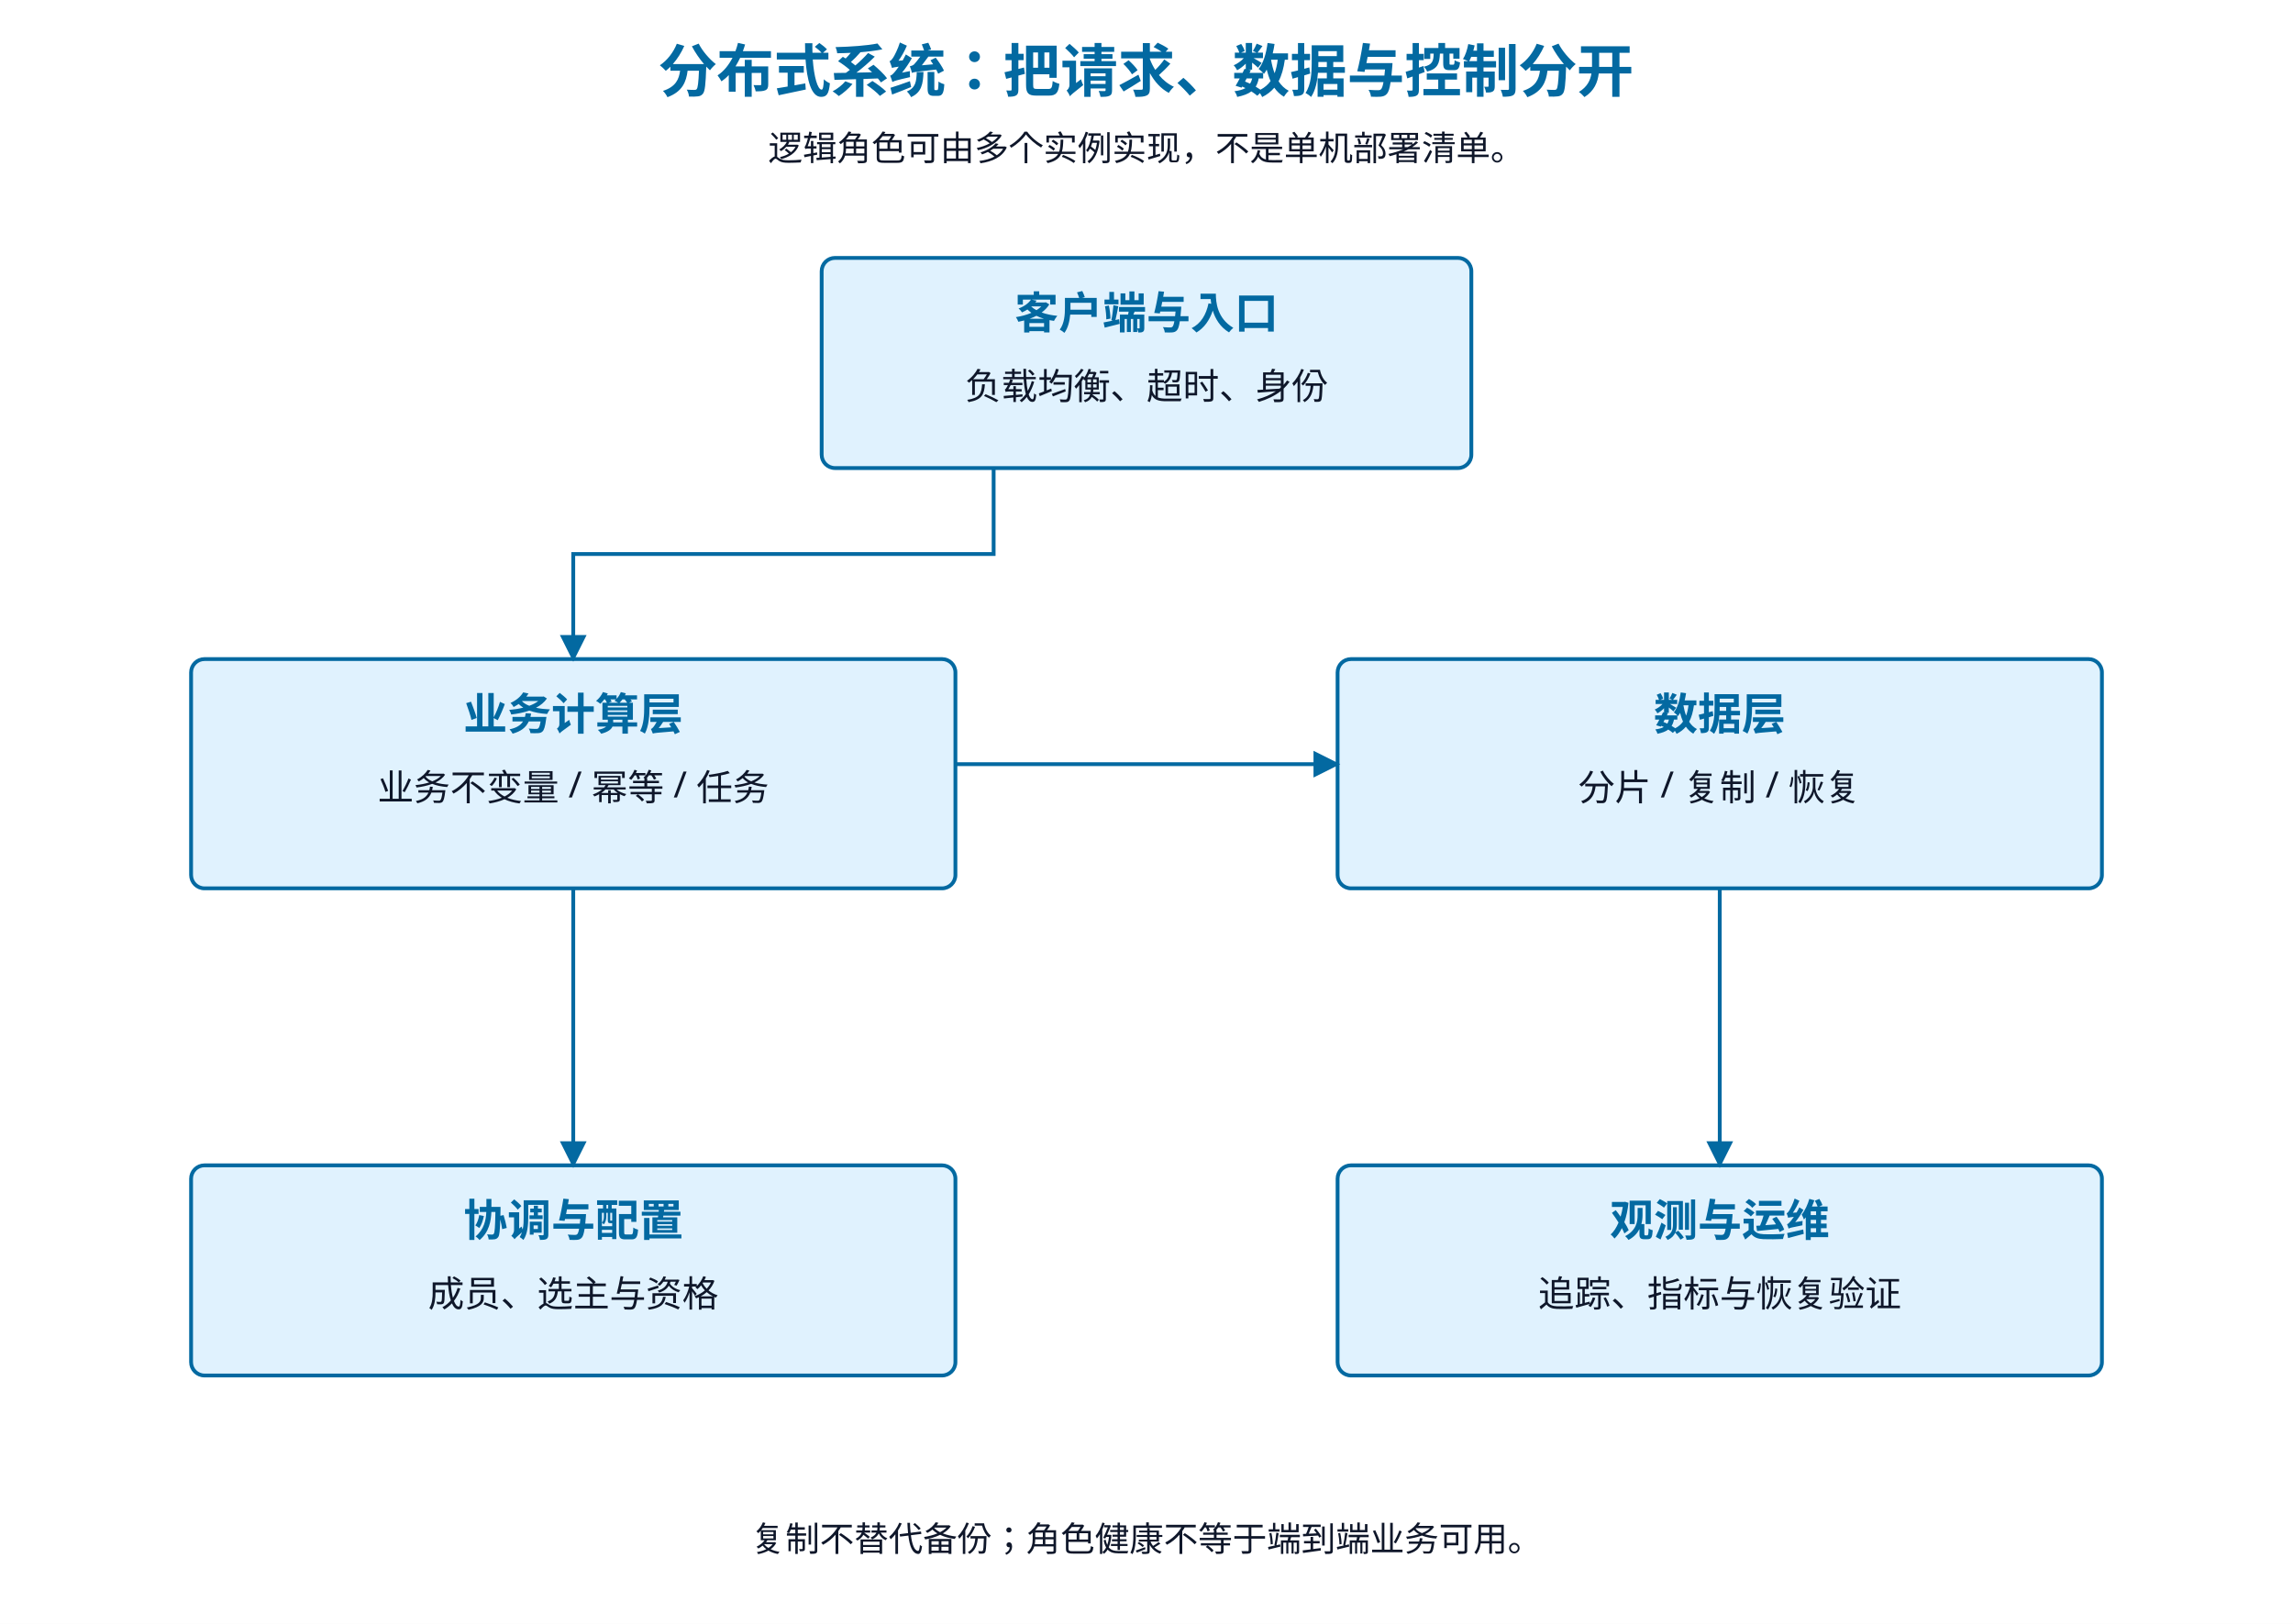
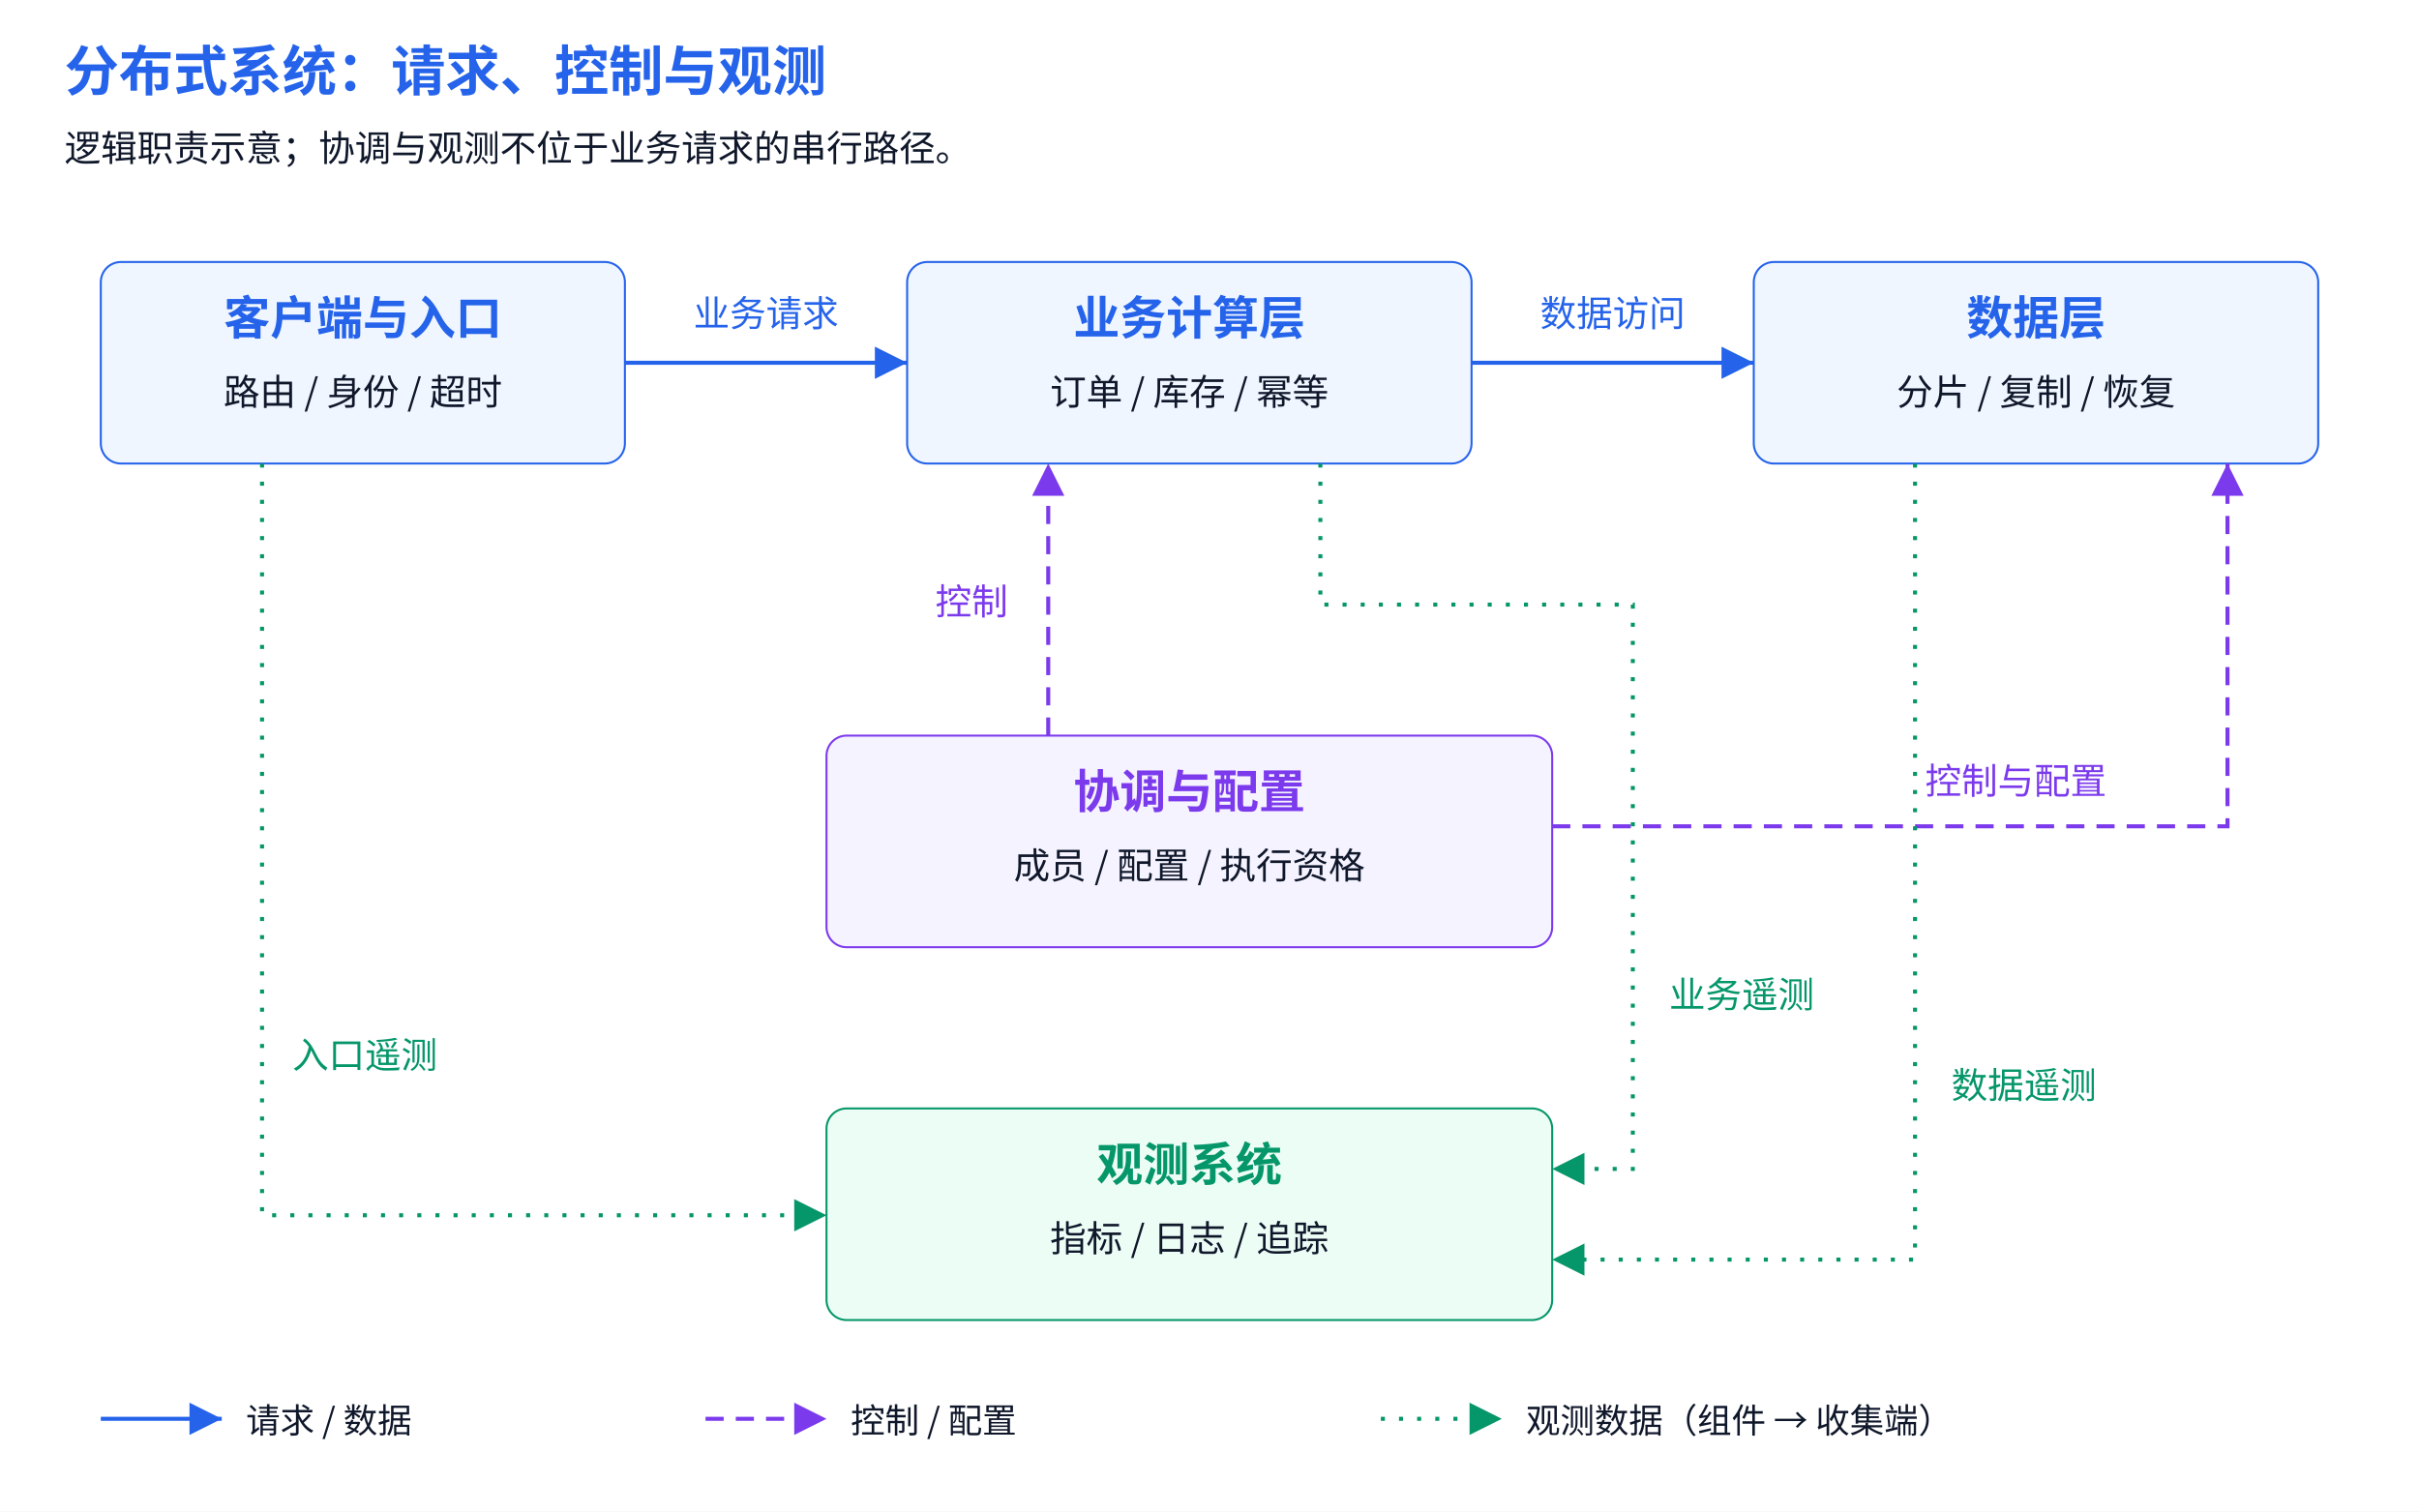
- <svg xmlns="http://www.w3.org/2000/svg" width="1200" height="850" viewBox="0 0 1200 850" role="img" aria-labelledby="title desc">
+ <svg xmlns="http://www.w3.org/2000/svg" width="1200" height="750" viewBox="0 0 1200 750" role="img" aria-labelledby="title desc">
  <defs>
-     <pattern id="grid" width="24" height="24" patternUnits="userSpaceOnUse">
-       <path d="M24 0H0V24" fill="none" stroke="#E7F1F8" stroke-width="1" />
-     </pattern>
-     <marker id="arrow" viewBox="0 0 10 10" refX="9" refY="5" markerWidth="7" markerHeight="7" orient="auto">
-       <path d="M0 0L10 5L0 10Z" fill="#0369A1" />
+     <marker id="blue" viewBox="0 0 10 10" refX="10" refY="5" markerWidth="8" markerHeight="8" orient="auto-start-reverse">
+       <path d="M0 0L10 5L0 10Z" fill="#2563EB" />
+     </marker>
+     <marker id="purple" viewBox="0 0 10 10" refX="10" refY="5" markerWidth="8" markerHeight="8" orient="auto-start-reverse">
+       <path d="M0 0L10 5L0 10Z" fill="#7C3AED" />
+     </marker>
+     <marker id="green" viewBox="0 0 10 10" refX="10" refY="5" markerWidth="8" markerHeight="8" orient="auto-start-reverse">
+       <path d="M0 0L10 5L0 10Z" fill="#059669" />
+     </marker>
+     <marker id="orange" viewBox="0 0 10 10" refX="10" refY="5" markerWidth="8" markerHeight="8" orient="auto-start-reverse">
+       <path d="M0 0L10 5L0 10Z" fill="#D97706" />
+     </marker>
+     <marker id="red" viewBox="0 0 10 10" refX="10" refY="5" markerWidth="8" markerHeight="8" orient="auto-start-reverse">
+       <path d="M0 0L10 5L0 10Z" fill="#DC2626" />
    </marker>
  </defs>
-   <rect width="100%" height="100%" fill="#FFFFFF" />
-   <g font-family="Microsoft YaHei,Segoe UI,sans-serif">
-     <text x="600.0" y="48" text-anchor="middle" fill="#0369A1" font-size="30" font-weight="600">
-       <tspan x="600.0" dy="0">分布式系统：把请求、数据与控制分开</tspan>
-     </text>
-     <text x="600.0" y="84" text-anchor="middle" fill="#0F172A" font-size="18" font-weight="400">
-       <tspan x="600.0" dy="0">逻辑角色可由多个实例实现，不是单机部署清单。</tspan>
-     </text>
-     <rect x="430" y="135" width="340" height="110" rx="7" fill="#E0F2FE" stroke="#0369A1" stroke-width="2" />
-     <text x="600.0" y="172" text-anchor="middle" fill="#0369A1" font-size="23" font-weight="600">
-       <tspan x="600.0" dy="0">客户端与入口</tspan>
-     </text>
-     <text x="600.0" y="209" text-anchor="middle" fill="#0F172A" font-size="19" font-weight="400">
-       <tspan x="600.0" dy="0">负载均衡、超时、身份</tspan>
-     </text>
-     <rect x="100" y="345" width="400" height="120" rx="7" fill="#E0F2FE" stroke="#0369A1" stroke-width="2" />
-     <text x="300.0" y="382" text-anchor="middle" fill="#0369A1" font-size="23" font-weight="600">
-       <tspan x="300.0" dy="0">业务计算层</tspan>
-     </text>
-     <text x="300.0" y="419" text-anchor="middle" fill="#0F172A" font-size="19" font-weight="400">
-       <tspan x="300.0" dy="0">业务不变量 / 幂等 / 任务</tspan>
-     </text>
-     <rect x="700" y="345" width="400" height="120" rx="7" fill="#E0F2FE" stroke="#0369A1" stroke-width="2" />
-     <text x="900.0" y="382" text-anchor="middle" fill="#0369A1" font-size="23" font-weight="600">
-       <tspan x="900.0" dy="0">数据层</tspan>
-     </text>
-     <text x="900.0" y="419" text-anchor="middle" fill="#0F172A" font-size="19" font-weight="400">
-       <tspan x="900.0" dy="0">分片 / 复制 / 恢复</tspan>
-     </text>
-     <rect x="100" y="610" width="400" height="110" rx="7" fill="#E0F2FE" stroke="#0369A1" stroke-width="2" />
-     <text x="300.0" y="647" text-anchor="middle" fill="#0369A1" font-size="23" font-weight="600">
-       <tspan x="300.0" dy="0">协调与配置</tspan>
-     </text>
-     <text x="300.0" y="684" text-anchor="middle" fill="#0F172A" font-size="19" font-weight="400">
-       <tspan x="300.0" dy="0">成员、选主与资格</tspan>
-     </text>
-     <rect x="700" y="610" width="400" height="110" rx="7" fill="#E0F2FE" stroke="#0369A1" stroke-width="2" />
-     <text x="900.0" y="647" text-anchor="middle" fill="#0369A1" font-size="23" font-weight="600">
-       <tspan x="900.0" dy="0">观测与运维</tspan>
-     </text>
-     <text x="900.0" y="684" text-anchor="middle" fill="#0F172A" font-size="19" font-weight="400">
-       <tspan x="900.0" dy="0">追踪、指标与恢复验证</tspan>
-     </text>
-     <path d="M520 245 L520 290 L300 290 L300 345" fill="none" stroke="#0369A1" stroke-width="2" marker-end="url(#arrow)" />
-     <path d="M500 400 L700 400" fill="none" stroke="#0369A1" stroke-width="2" marker-end="url(#arrow)" />
-     <path d="M300 465 L300 610" fill="none" stroke="#0369A1" stroke-width="2" marker-end="url(#arrow)" />
-     <path d="M900 465 L900 610" fill="none" stroke="#0369A1" stroke-width="2" marker-end="url(#arrow)" />
-     <text x="600.0" y="812" text-anchor="middle" fill="#0F172A" font-size="18" font-weight="400">
-       <tspan x="600.0" dy="0">复制不替代备份；角色健康不等于端到端业务可用。</tspan>
-     </text>
+   <rect width="100%" height="100%" fill="#fff" />
+   <g font-family="Microsoft YaHei, Noto Sans CJK SC, Segoe UI, sans-serif" fill="#0F172A">
+     <text x="32" y="45" font-size="27" fill="#2563EB" text-anchor="start" font-weight="600">分布式系统：请求、控制与观测</text>
+     <text x="32" y="80" font-size="18" fill="#0F172A" text-anchor="start">逻辑职责示意；协调与观测不位于业务请求的串行路径。</text>
+     <rect x="50" y="130" width="260" height="100" rx="10" fill="#EFF6FF" stroke="#2563EB" />
+     <text x="180.0" y="166" font-size="23" fill="#2563EB" text-anchor="middle" font-weight="600">客户端与入口</text>
+     <text x="180.0" y="201" font-size="18" fill="#0F172A" text-anchor="middle">路由 / 身份 / 超时</text>
+     <rect x="450" y="130" width="280" height="100" rx="10" fill="#EFF6FF" stroke="#2563EB" />
+     <text x="590.0" y="166" font-size="23" fill="#2563EB" text-anchor="middle" font-weight="600">业务计算层</text>
+     <text x="590.0" y="201" font-size="18" fill="#0F172A" text-anchor="middle">订单 / 库存 / 幂等</text>
+     <rect x="870" y="130" width="280" height="100" rx="10" fill="#EFF6FF" stroke="#2563EB" />
+     <text x="1010.0" y="166" font-size="23" fill="#2563EB" text-anchor="middle" font-weight="600">数据层</text>
+     <text x="1010.0" y="201" font-size="18" fill="#0F172A" text-anchor="middle">分片 / 复制 / 恢复</text>
+     <path d="M310 180H450" fill="none" stroke="#2563EB" stroke-width="2" marker-end="url(#blue)" />
+     <text x="380" y="162" font-size="18" fill="#2563EB" text-anchor="middle">业务请求</text>
+     <path d="M730 180H870" fill="none" stroke="#2563EB" stroke-width="2" marker-end="url(#blue)" />
+     <text x="800" y="162" font-size="18" fill="#2563EB" text-anchor="middle">数据访问</text>
+     <rect x="410" y="365" width="360" height="105" rx="10" fill="#F5F3FF" stroke="#7C3AED" />
+     <text x="590.0" y="401" font-size="23" fill="#7C3AED" text-anchor="middle" font-weight="600">协调与配置</text>
+     <text x="590.0" y="436" font-size="18" fill="#0F172A" text-anchor="middle">成员 / 配置 / 执行资格</text>
+     <path d="M520 365V230" fill="none" stroke="#7C3AED" stroke-width="2" stroke-dasharray="9 6" marker-end="url(#purple)" />
+     <text x="500" y="305" font-size="18" fill="#7C3AED" text-anchor="end">控制</text>
+     <path d="M770 410H1105V230" fill="none" stroke="#7C3AED" stroke-width="2" stroke-dasharray="9 6" marker-end="url(#purple)" />
+     <text x="1000" y="394" font-size="18" fill="#7C3AED" text-anchor="middle">控制与配置</text>
+     <rect x="410" y="550" width="360" height="105" rx="10" fill="#ECFDF5" stroke="#059669" />
+     <text x="590.0" y="586" font-size="23" fill="#059669" text-anchor="middle" font-weight="600">观测系统</text>
+     <text x="590.0" y="621" font-size="18" fill="#0F172A" text-anchor="middle">指标 / 日志 / 追踪</text>
+     <path d="M130 230V603H410" fill="none" stroke="#059669" stroke-width="2" stroke-dasharray="2 7" marker-end="url(#green)" />
+     <text x="145" y="530" font-size="18" fill="#059669" text-anchor="start">入口遥测</text>
+     <path d="M655 230V300H810V580H770" fill="none" stroke="#059669" stroke-width="2" stroke-dasharray="2 7" marker-end="url(#green)" />
+     <text x="828" y="500" font-size="18" fill="#059669" text-anchor="start">业务遥测</text>
+     <path d="M950 230V625H770" fill="none" stroke="#059669" stroke-width="2" stroke-dasharray="2 7" marker-end="url(#green)" />
+     <text x="968" y="545" font-size="18" fill="#059669" text-anchor="start">数据遥测</text>
+     <path d="M50 704H110" fill="none" stroke="#2563EB" stroke-width="2" marker-end="url(#blue)" />
+     <text x="122" y="711" font-size="17" fill="#0F172A" text-anchor="start">请求 / 数据</text>
+     <path d="M350 704H410" fill="none" stroke="#7C3AED" stroke-width="2" stroke-dasharray="9 6" marker-end="url(#purple)" />
+     <text x="422" y="711" font-size="17" fill="#0F172A" text-anchor="start">控制 / 配置</text>
+     <path d="M685 704H745" fill="none" stroke="#059669" stroke-width="2" stroke-dasharray="2 7" marker-end="url(#green)" />
+     <text x="757" y="711" font-size="17" fill="#0F172A" text-anchor="start">观测数据（组件 → 收集端）</text>
  </g>
</svg>
